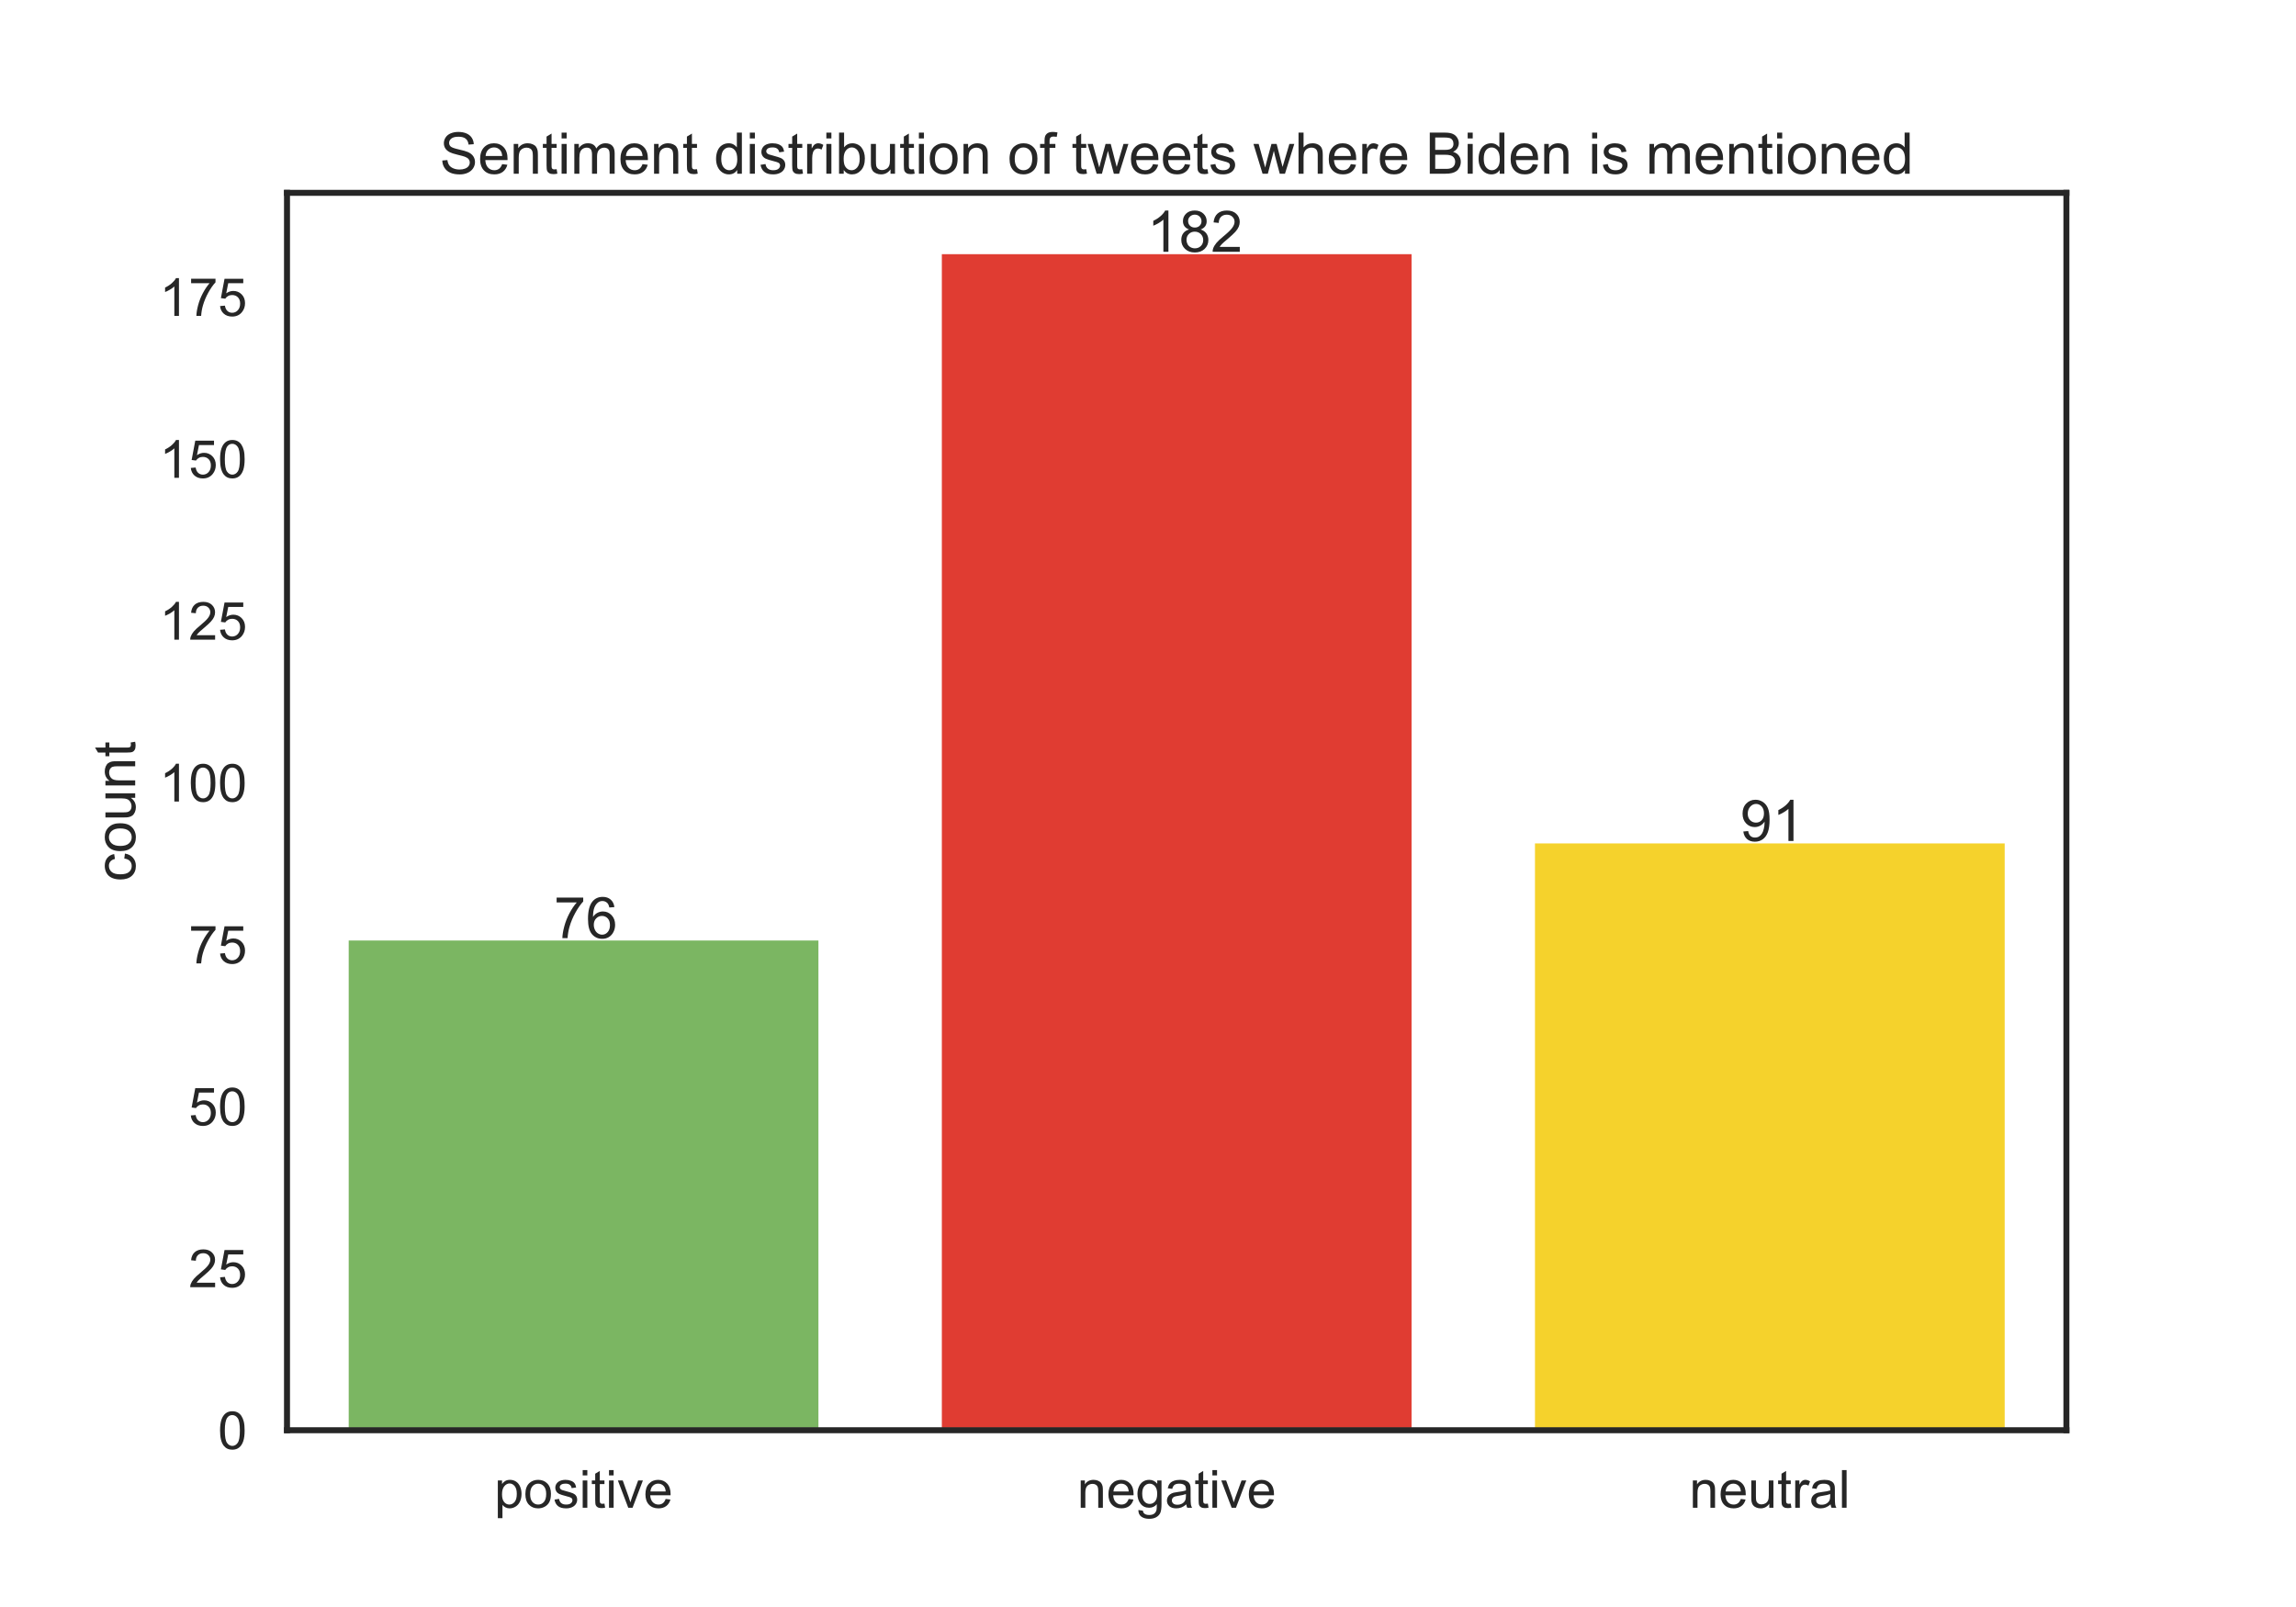
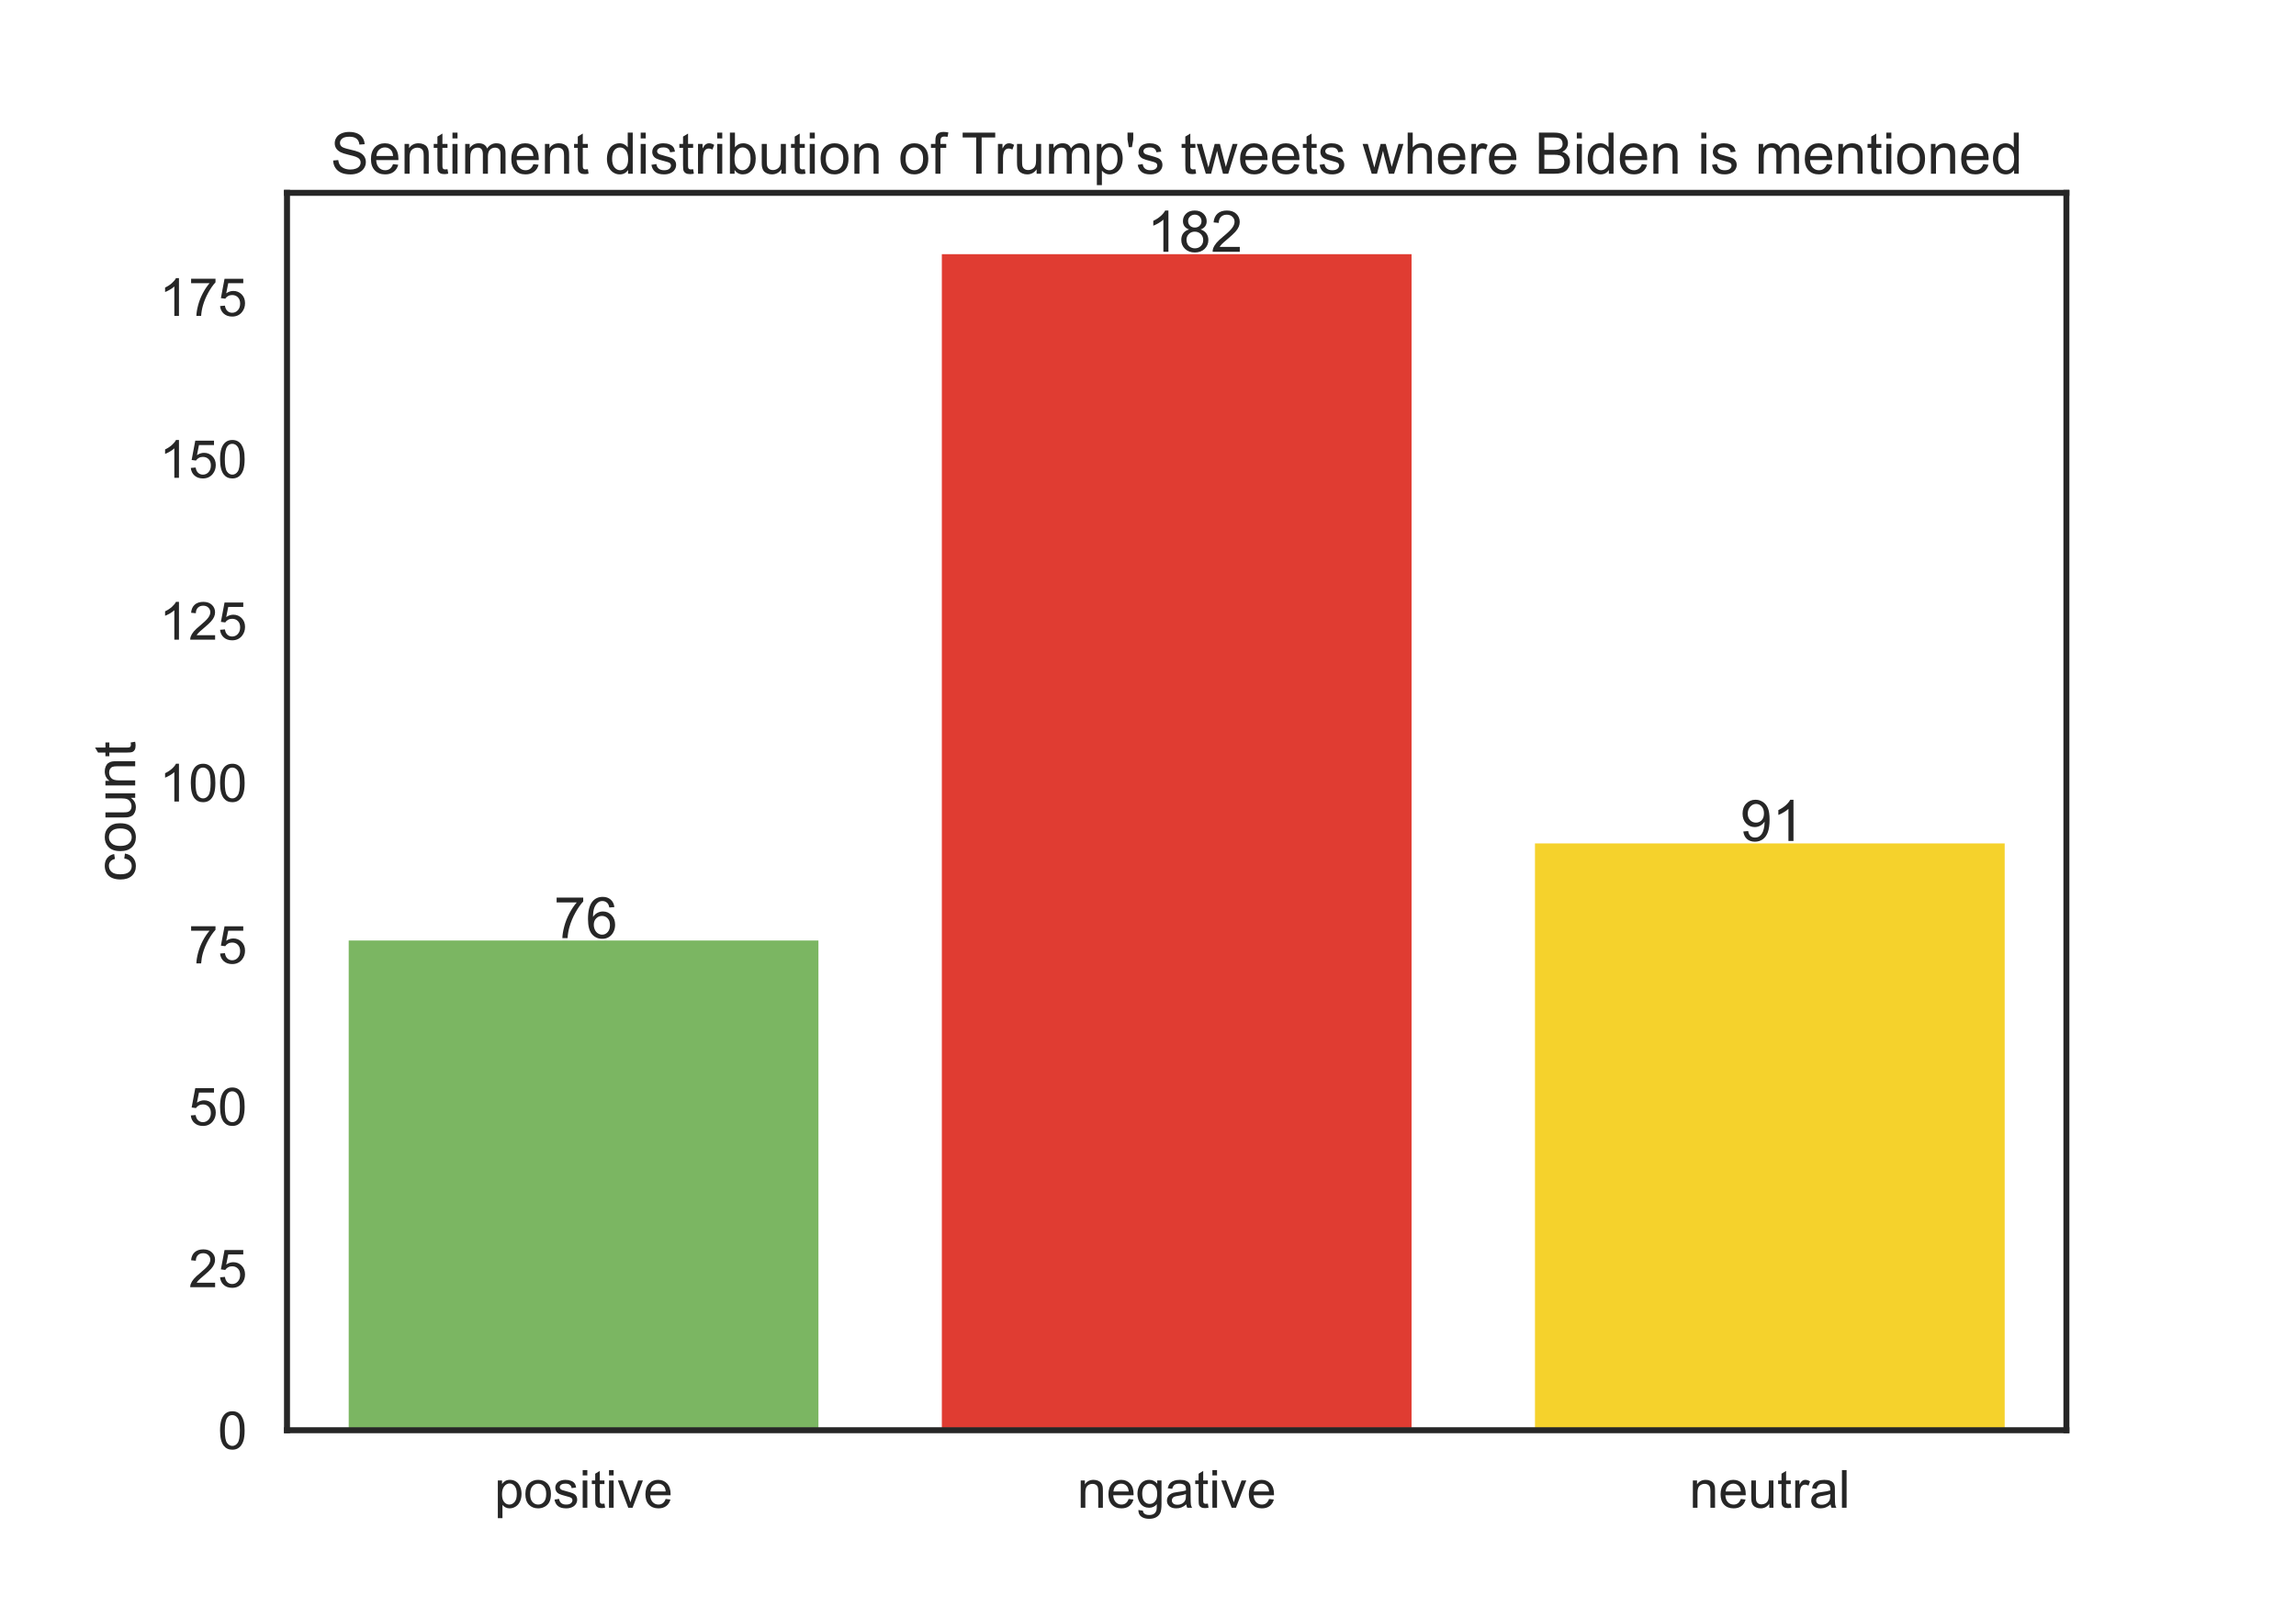
<svg xmlns="http://www.w3.org/2000/svg" xmlns:xlink="http://www.w3.org/1999/xlink" height="504pt" version="1.1" viewBox="0 0 720 504" width="720pt">
  <defs>
    <style type="text/css">*{stroke-linecap:butt;stroke-linejoin:round;}</style>
  </defs>
  <g id="figure_1">
    <g id="patch_1">
      <path d="M 0 504  L 720 504  L 720 0  L 0 0  z " style="fill:#ffffff;" />
    </g>
    <g id="axes_1">
      <g id="patch_2">
        <path d="M 90 448.56  L 648 448.56  L 648 60.48  L 90 60.48  z " style="fill:#ffffff;" />
      </g>
      <g id="matplotlib.axis_1">
        <g id="xtick_1">
          <g id="text_1">
            <g style="fill:#262626;" transform="translate(155.0286 472.8704)scale(0.165 -0.165)">
              <defs>
                <path d="M 6.594 -19.875  L 6.594 51.859  L 14.594 51.859  L 14.594 45.125  Q 17.438 49.078 21 51.047  Q 24.562 53.031 29.641 53.031  Q 36.281 53.031 41.359 49.609  Q 46.438 46.188 49.016 39.953  Q 51.609 33.734 51.609 26.312  Q 51.609 18.359 48.75 11.984  Q 45.906 5.609 40.453 2.219  Q 35.016 -1.172 29 -1.172  Q 24.609 -1.172 21.109 0.688  Q 17.625 2.547 15.375 5.375  L 15.375 -19.875  z M 14.547 25.641  Q 14.547 15.625 18.594 10.844  Q 22.656 6.062 28.422 6.062  Q 34.281 6.062 38.453 11.016  Q 42.625 15.969 42.625 26.375  Q 42.625 36.281 38.547 41.203  Q 34.469 46.141 28.812 46.141  Q 23.188 46.141 18.859 40.891  Q 14.547 35.641 14.547 25.641  z " id="ArialMT-112" />
                <path d="M 3.328 25.922  Q 3.328 40.328 11.328 47.266  Q 18.016 53.031 27.641 53.031  Q 38.328 53.031 45.109 46.016  Q 51.906 39.016 51.906 26.656  Q 51.906 16.656 48.906 10.906  Q 45.906 5.172 40.156 2  Q 34.422 -1.172 27.641 -1.172  Q 16.75 -1.172 10.031 5.812  Q 3.328 12.797 3.328 25.922  z M 12.359 25.922  Q 12.359 15.969 16.703 11.016  Q 21.047 6.062 27.641 6.062  Q 34.188 6.062 38.531 11.031  Q 42.875 16.016 42.875 26.219  Q 42.875 35.844 38.5 40.797  Q 34.125 45.75 27.641 45.75  Q 21.047 45.75 16.703 40.812  Q 12.359 35.891 12.359 25.922  z " id="ArialMT-111" />
                <path d="M 3.078 15.484  L 11.766 16.844  Q 12.5 11.625 15.844 8.844  Q 19.188 6.062 25.203 6.062  Q 31.25 6.062 34.172 8.516  Q 37.109 10.984 37.109 14.312  Q 37.109 17.281 34.516 19  Q 32.719 20.172 25.531 21.969  Q 15.875 24.422 12.141 26.203  Q 8.406 27.984 6.469 31.125  Q 4.547 34.281 4.547 38.094  Q 4.547 41.547 6.125 44.5  Q 7.719 47.469 10.453 49.422  Q 12.5 50.922 16.031 51.969  Q 19.578 53.031 23.641 53.031  Q 29.734 53.031 34.344 51.266  Q 38.969 49.516 41.156 46.5  Q 43.359 43.5 44.188 38.484  L 35.594 37.312  Q 35.016 41.312 32.203 43.547  Q 29.391 45.797 24.266 45.797  Q 18.219 45.797 15.625 43.797  Q 13.031 41.797 13.031 39.109  Q 13.031 37.406 14.109 36.031  Q 15.188 34.625 17.484 33.688  Q 18.797 33.203 25.25 31.453  Q 34.578 28.953 38.25 27.359  Q 41.938 25.781 44.031 22.75  Q 46.141 19.734 46.141 15.234  Q 46.141 10.844 43.578 6.953  Q 41.016 3.078 36.172 0.953  Q 31.344 -1.172 25.25 -1.172  Q 15.141 -1.172 9.844 3.031  Q 4.547 7.234 3.078 15.484  z " id="ArialMT-115" />
                <path d="M 6.641 61.469  L 6.641 71.578  L 15.438 71.578  L 15.438 61.469  z M 6.641 0  L 6.641 51.859  L 15.438 51.859  L 15.438 0  z " id="ArialMT-105" />
                <path d="M 25.781 7.859  L 27.047 0.094  Q 23.344 -0.688 20.406 -0.688  Q 15.625 -0.688 12.984 0.828  Q 10.359 2.344 9.281 4.812  Q 8.203 7.281 8.203 15.188  L 8.203 45.016  L 1.766 45.016  L 1.766 51.859  L 8.203 51.859  L 8.203 64.703  L 16.938 69.969  L 16.938 51.859  L 25.781 51.859  L 25.781 45.016  L 16.938 45.016  L 16.938 14.703  Q 16.938 10.938 17.406 9.859  Q 17.875 8.797 18.922 8.156  Q 19.969 7.516 21.922 7.516  Q 23.391 7.516 25.781 7.859  z " id="ArialMT-116" />
                <path d="M 21 0  L 1.266 51.859  L 10.547 51.859  L 21.688 20.797  Q 23.484 15.766 25 10.359  Q 26.172 14.453 28.266 20.219  L 39.797 51.859  L 48.828 51.859  L 29.203 0  z " id="ArialMT-118" />
                <path d="M 42.094 16.703  L 51.172 15.578  Q 49.031 7.625 43.219 3.219  Q 37.406 -1.172 28.375 -1.172  Q 17 -1.172 10.328 5.828  Q 3.656 12.844 3.656 25.484  Q 3.656 38.578 10.391 45.797  Q 17.141 53.031 27.875 53.031  Q 38.281 53.031 44.875 45.953  Q 51.469 38.875 51.469 26.031  Q 51.469 25.25 51.422 23.688  L 12.75 23.688  Q 13.234 15.141 17.578 10.594  Q 21.922 6.062 28.422 6.062  Q 33.25 6.062 36.672 8.594  Q 40.094 11.141 42.094 16.703  z M 13.234 30.906  L 42.188 30.906  Q 41.609 37.453 38.875 40.719  Q 34.672 45.797 27.984 45.797  Q 21.922 45.797 17.797 41.75  Q 13.672 37.703 13.234 30.906  z " id="ArialMT-101" />
              </defs>
              <use xlink:href="#ArialMT-112" />
              <use x="55.615" xlink:href="#ArialMT-111" />
              <use x="111.23" xlink:href="#ArialMT-115" />
              <use x="161.23" xlink:href="#ArialMT-105" />
              <use x="183.447" xlink:href="#ArialMT-116" />
              <use x="211.23" xlink:href="#ArialMT-105" />
              <use x="233.447" xlink:href="#ArialMT-118" />
              <use x="283.447" xlink:href="#ArialMT-101" />
            </g>
          </g>
        </g>
        <g id="xtick_2">
          <g id="text_2">
            <g style="fill:#262626;" transform="translate(337.8111 472.8704)scale(0.165 -0.165)">
              <defs>
                <path d="M 6.594 0  L 6.594 51.859  L 14.5 51.859  L 14.5 44.484  Q 20.219 53.031 31 53.031  Q 35.688 53.031 39.625 51.344  Q 43.562 49.656 45.516 46.922  Q 47.469 44.188 48.25 40.438  Q 48.734 37.984 48.734 31.891  L 48.734 0  L 39.938 0  L 39.938 31.547  Q 39.938 36.922 38.906 39.578  Q 37.891 42.234 35.281 43.812  Q 32.672 45.406 29.156 45.406  Q 23.531 45.406 19.453 41.844  Q 15.375 38.281 15.375 28.328  L 15.375 0  z " id="ArialMT-110" />
                <path d="M 4.984 -4.297  L 13.531 -5.562  Q 14.062 -9.516 16.5 -11.328  Q 19.781 -13.766 25.438 -13.766  Q 31.547 -13.766 34.859 -11.328  Q 38.188 -8.891 39.359 -4.5  Q 40.047 -1.812 39.984 6.781  Q 34.234 0 25.641 0  Q 14.938 0 9.078 7.719  Q 3.219 15.438 3.219 26.219  Q 3.219 33.641 5.906 39.906  Q 8.594 46.188 13.688 49.609  Q 18.797 53.031 25.688 53.031  Q 34.859 53.031 40.828 45.609  L 40.828 51.859  L 48.922 51.859  L 48.922 7.031  Q 48.922 -5.078 46.453 -10.125  Q 44 -15.188 38.641 -18.109  Q 33.297 -21.047 25.484 -21.047  Q 16.219 -21.047 10.5 -16.875  Q 4.781 -12.703 4.984 -4.297  z M 12.25 26.859  Q 12.25 16.656 16.297 11.969  Q 20.359 7.281 26.469 7.281  Q 32.516 7.281 36.609 11.938  Q 40.719 16.609 40.719 26.562  Q 40.719 36.078 36.5 40.906  Q 32.281 45.75 26.312 45.75  Q 20.453 45.75 16.344 40.984  Q 12.25 36.234 12.25 26.859  z " id="ArialMT-103" />
                <path d="M 40.438 6.391  Q 35.547 2.25 31.031 0.531  Q 26.516 -1.172 21.344 -1.172  Q 12.797 -1.172 8.203 3  Q 3.609 7.172 3.609 13.672  Q 3.609 17.484 5.344 20.625  Q 7.078 23.781 9.891 25.688  Q 12.703 27.594 16.219 28.562  Q 18.797 29.25 24.031 29.891  Q 34.672 31.156 39.703 32.906  Q 39.75 34.719 39.75 35.203  Q 39.75 40.578 37.25 42.781  Q 33.891 45.75 27.25 45.75  Q 21.047 45.75 18.094 43.578  Q 15.141 41.406 13.719 35.891  L 5.125 37.062  Q 6.297 42.578 8.984 45.969  Q 11.672 49.359 16.75 51.188  Q 21.828 53.031 28.516 53.031  Q 35.156 53.031 39.297 51.469  Q 43.453 49.906 45.406 47.531  Q 47.359 45.172 48.141 41.547  Q 48.578 39.312 48.578 33.453  L 48.578 21.734  Q 48.578 9.469 49.141 6.219  Q 49.703 2.984 51.375 0  L 42.188 0  Q 40.828 2.734 40.438 6.391  z M 39.703 26.031  Q 34.906 24.078 25.344 22.703  Q 19.922 21.922 17.672 20.938  Q 15.438 19.969 14.203 18.094  Q 12.984 16.219 12.984 13.922  Q 12.984 10.406 15.641 8.062  Q 18.312 5.719 23.438 5.719  Q 28.516 5.719 32.469 7.938  Q 36.422 10.156 38.281 14.016  Q 39.703 17 39.703 22.797  z " id="ArialMT-97" />
              </defs>
              <use xlink:href="#ArialMT-110" />
              <use x="55.615" xlink:href="#ArialMT-101" />
              <use x="111.23" xlink:href="#ArialMT-103" />
              <use x="166.846" xlink:href="#ArialMT-97" />
              <use x="222.461" xlink:href="#ArialMT-116" />
              <use x="250.244" xlink:href="#ArialMT-105" />
              <use x="272.461" xlink:href="#ArialMT-118" />
              <use x="322.461" xlink:href="#ArialMT-101" />
            </g>
          </g>
        </g>
        <g id="xtick_3">
          <g id="text_3">
            <g style="fill:#262626;" transform="translate(529.7769 472.8704)scale(0.165 -0.165)">
              <defs>
                <path d="M 40.578 0  L 40.578 7.625  Q 34.516 -1.172 24.125 -1.172  Q 19.531 -1.172 15.547 0.578  Q 11.578 2.344 9.641 5  Q 7.719 7.672 6.938 11.531  Q 6.391 14.109 6.391 19.734  L 6.391 51.859  L 15.188 51.859  L 15.188 23.094  Q 15.188 16.219 15.719 13.812  Q 16.547 10.359 19.234 8.375  Q 21.922 6.391 25.875 6.391  Q 29.828 6.391 33.297 8.422  Q 36.766 10.453 38.203 13.938  Q 39.656 17.438 39.656 24.078  L 39.656 51.859  L 48.438 51.859  L 48.438 0  z " id="ArialMT-117" />
                <path d="M 6.5 0  L 6.5 51.859  L 14.406 51.859  L 14.406 44  Q 17.438 49.516 20 51.266  Q 22.562 53.031 25.641 53.031  Q 30.078 53.031 34.672 50.203  L 31.641 42.047  Q 28.422 43.953 25.203 43.953  Q 22.312 43.953 20.016 42.219  Q 17.719 40.484 16.75 37.406  Q 15.281 32.719 15.281 27.156  L 15.281 0  z " id="ArialMT-114" />
                <path d="M 6.391 0  L 6.391 71.578  L 15.188 71.578  L 15.188 0  z " id="ArialMT-108" />
              </defs>
              <use xlink:href="#ArialMT-110" />
              <use x="55.615" xlink:href="#ArialMT-101" />
              <use x="111.23" xlink:href="#ArialMT-117" />
              <use x="166.846" xlink:href="#ArialMT-116" />
              <use x="194.629" xlink:href="#ArialMT-114" />
              <use x="227.93" xlink:href="#ArialMT-97" />
              <use x="283.545" xlink:href="#ArialMT-108" />
            </g>
          </g>
        </g>
      </g>
      <g id="matplotlib.axis_2">
        <g id="ytick_1">
          <g id="text_4">
            <g style="fill:#262626;" transform="translate(68.32445 454.4652)scale(0.165 -0.165)">
              <defs>
                <path d="M 4.156 35.297  Q 4.156 48 6.766 55.734  Q 9.375 63.484 14.516 67.672  Q 19.672 71.875 27.484 71.875  Q 33.25 71.875 37.594 69.547  Q 41.938 67.234 44.766 62.859  Q 47.609 58.5 49.219 52.219  Q 50.828 45.953 50.828 35.297  Q 50.828 22.703 48.234 14.969  Q 45.656 7.234 40.5 3  Q 35.359 -1.219 27.484 -1.219  Q 17.141 -1.219 11.234 6.203  Q 4.156 15.141 4.156 35.297  z M 13.188 35.297  Q 13.188 17.672 17.312 11.828  Q 21.438 6 27.484 6  Q 33.547 6 37.672 11.859  Q 41.797 17.719 41.797 35.297  Q 41.797 52.984 37.672 58.781  Q 33.547 64.594 27.391 64.594  Q 21.344 64.594 17.719 59.469  Q 13.188 52.938 13.188 35.297  z " id="ArialMT-48" />
              </defs>
              <use xlink:href="#ArialMT-48" />
            </g>
          </g>
        </g>
        <g id="ytick_2">
          <g id="text_5">
            <g style="fill:#262626;" transform="translate(59.14891 403.696)scale(0.165 -0.165)">
              <defs>
                <path d="M 50.344 8.453  L 50.344 0  L 3.031 0  Q 2.938 3.172 4.047 6.109  Q 5.859 10.938 9.828 15.625  Q 13.812 20.312 21.344 26.469  Q 33.016 36.031 37.109 41.625  Q 41.219 47.219 41.219 52.203  Q 41.219 57.422 37.469 61  Q 33.734 64.594 27.734 64.594  Q 21.391 64.594 17.578 60.781  Q 13.766 56.984 13.719 50.25  L 4.688 51.172  Q 5.609 61.281 11.656 66.578  Q 17.719 71.875 27.938 71.875  Q 38.234 71.875 44.234 66.156  Q 50.25 60.453 50.25 52  Q 50.25 47.703 48.484 43.547  Q 46.734 39.406 42.656 34.812  Q 38.578 30.219 29.109 22.219  Q 21.188 15.578 18.938 13.203  Q 16.703 10.844 15.234 8.453  z " id="ArialMT-50" />
                <path d="M 4.156 18.75  L 13.375 19.531  Q 14.406 12.797 18.141 9.391  Q 21.875 6 27.156 6  Q 33.5 6 37.891 10.781  Q 42.281 15.578 42.281 23.484  Q 42.281 31 38.062 35.344  Q 33.844 39.703 27 39.703  Q 22.75 39.703 19.328 37.766  Q 15.922 35.844 13.969 32.766  L 5.719 33.844  L 12.641 70.609  L 48.25 70.609  L 48.25 62.203  L 19.672 62.203  L 15.828 42.969  Q 22.266 47.469 29.344 47.469  Q 38.719 47.469 45.156 40.969  Q 51.609 34.469 51.609 24.266  Q 51.609 14.547 45.953 7.469  Q 39.062 -1.219 27.156 -1.219  Q 17.391 -1.219 11.203 4.25  Q 5.031 9.719 4.156 18.75  z " id="ArialMT-53" />
              </defs>
              <use xlink:href="#ArialMT-50" />
              <use x="55.615" xlink:href="#ArialMT-53" />
            </g>
          </g>
        </g>
        <g id="ytick_3">
          <g id="text_6">
            <g style="fill:#262626;" transform="translate(59.14891 352.9267)scale(0.165 -0.165)">
              <use xlink:href="#ArialMT-53" />
              <use x="55.615" xlink:href="#ArialMT-48" />
            </g>
          </g>
        </g>
        <g id="ytick_4">
          <g id="text_7">
            <g style="fill:#262626;" transform="translate(59.14891 302.1575)scale(0.165 -0.165)">
              <defs>
                <path d="M 4.734 62.203  L 4.734 70.656  L 51.078 70.656  L 51.078 63.812  Q 44.234 56.547 37.516 44.484  Q 30.812 32.422 27.156 19.672  Q 24.516 10.688 23.781 0  L 14.75 0  Q 14.891 8.453 18.062 20.406  Q 21.234 32.375 27.172 43.484  Q 33.109 54.594 39.797 62.203  z " id="ArialMT-55" />
              </defs>
              <use xlink:href="#ArialMT-55" />
              <use x="55.615" xlink:href="#ArialMT-53" />
            </g>
          </g>
        </g>
        <g id="ytick_5">
          <g id="text_8">
            <g style="fill:#262626;" transform="translate(49.97336 251.3883)scale(0.165 -0.165)">
              <defs>
                <path d="M 37.25 0  L 28.469 0  L 28.469 56  Q 25.297 52.984 20.141 49.953  Q 14.984 46.922 10.891 45.406  L 10.891 53.906  Q 18.266 57.375 23.781 62.297  Q 29.297 67.234 31.594 71.875  L 37.25 71.875  z " id="ArialMT-49" />
              </defs>
              <use xlink:href="#ArialMT-49" />
              <use x="55.615" xlink:href="#ArialMT-48" />
              <use x="111.23" xlink:href="#ArialMT-48" />
            </g>
          </g>
        </g>
        <g id="ytick_6">
          <g id="text_9">
            <g style="fill:#262626;" transform="translate(49.97336 200.619)scale(0.165 -0.165)">
              <use xlink:href="#ArialMT-49" />
              <use x="55.615" xlink:href="#ArialMT-50" />
              <use x="111.23" xlink:href="#ArialMT-53" />
            </g>
          </g>
        </g>
        <g id="ytick_7">
          <g id="text_10">
            <g style="fill:#262626;" transform="translate(49.97336 149.8498)scale(0.165 -0.165)">
              <use xlink:href="#ArialMT-49" />
              <use x="55.615" xlink:href="#ArialMT-53" />
              <use x="111.23" xlink:href="#ArialMT-48" />
            </g>
          </g>
        </g>
        <g id="ytick_8">
          <g id="text_11">
            <g style="fill:#262626;" transform="translate(49.97336 99.08058)scale(0.165 -0.165)">
              <use xlink:href="#ArialMT-49" />
              <use x="55.615" xlink:href="#ArialMT-55" />
              <use x="111.23" xlink:href="#ArialMT-53" />
            </g>
          </g>
        </g>
        <g id="text_12">
          <g style="fill:#262626;" transform="translate(42.39586 276.5348)rotate(-90)scale(0.18 -0.18)">
            <defs>
              <path d="M 40.438 19  L 49.078 17.875  Q 47.656 8.938 41.812 3.875  Q 35.984 -1.172 27.484 -1.172  Q 16.844 -1.172 10.375 5.781  Q 3.906 12.75 3.906 25.734  Q 3.906 34.125 6.688 40.422  Q 9.469 46.734 15.156 49.875  Q 20.844 53.031 27.547 53.031  Q 35.984 53.031 41.359 48.75  Q 46.734 44.484 48.25 36.625  L 39.703 35.297  Q 38.484 40.531 35.375 43.156  Q 32.281 45.797 27.875 45.797  Q 21.234 45.797 17.078 41.031  Q 12.938 36.281 12.938 25.984  Q 12.938 15.531 16.938 10.797  Q 20.953 6.062 27.391 6.062  Q 32.562 6.062 36.031 9.234  Q 39.5 12.406 40.438 19  z " id="ArialMT-99" />
            </defs>
            <use xlink:href="#ArialMT-99" />
            <use x="50" xlink:href="#ArialMT-111" />
            <use x="105.615" xlink:href="#ArialMT-117" />
            <use x="161.23" xlink:href="#ArialMT-110" />
            <use x="216.846" xlink:href="#ArialMT-116" />
          </g>
        </g>
      </g>
      <g id="patch_3">
-         <path clip-path="url(#p2719656838)" d="M 108.6 448.56  L 257.4 448.56  L 257.4 294.222  L 108.6 294.222  z " style="fill:#7bb662;stroke:#ffffff;stroke-linejoin:miter;stroke-width:1.5;" />
+         <path clip-path="url(#p167af6352a)" d="M 108.6 448.56  L 257.4 448.56  L 257.4 294.222  L 108.6 294.222  z " style="fill:#7bb662;stroke:#ffffff;stroke-linejoin:miter;stroke-width:1.5;" />
      </g>
      <g id="patch_4">
-         <path clip-path="url(#p2719656838)" d="M 294.6 448.56  L 443.4 448.56  L 443.4 78.96  L 294.6 78.96  z " style="fill:#e03c32;stroke:#ffffff;stroke-linejoin:miter;stroke-width:1.5;" />
+         <path clip-path="url(#p167af6352a)" d="M 294.6 448.56  L 443.4 448.56  L 443.4 78.96  L 294.6 78.96  z " style="fill:#e03c32;stroke:#ffffff;stroke-linejoin:miter;stroke-width:1.5;" />
      </g>
      <g id="patch_5">
-         <path clip-path="url(#p2719656838)" d="M 480.6 448.56  L 629.4 448.56  L 629.4 263.76  L 480.6 263.76  z " style="fill:#f5d22c;stroke:#ffffff;stroke-linejoin:miter;stroke-width:1.5;" />
+         <path clip-path="url(#p167af6352a)" d="M 480.6 448.56  L 629.4 448.56  L 629.4 263.76  L 480.6 263.76  z " style="fill:#f5d22c;stroke:#ffffff;stroke-linejoin:miter;stroke-width:1.5;" />
      </g>
      <g id="patch_6">
        <path d="M 90 448.56  L 90 60.48  " style="fill:none;stroke:#262626;stroke-linecap:square;stroke-linejoin:miter;stroke-width:1.875;" />
      </g>
      <g id="patch_7">
        <path d="M 648 448.56  L 648 60.48  " style="fill:none;stroke:#262626;stroke-linecap:square;stroke-linejoin:miter;stroke-width:1.875;" />
      </g>
      <g id="patch_8">
        <path d="M 90 448.56  L 648 448.56  " style="fill:none;stroke:#262626;stroke-linecap:square;stroke-linejoin:miter;stroke-width:1.875;" />
      </g>
      <g id="patch_9">
        <path d="M 90 60.48  L 648 60.48  " style="fill:none;stroke:#262626;stroke-linecap:square;stroke-linejoin:miter;stroke-width:1.875;" />
      </g>
      <g id="text_13">
        <g style="fill:#262626;" transform="translate(173.7 294.2215)scale(0.18 -0.18)">
          <defs>
            <path d="M 49.75 54.047  L 41.016 53.375  Q 39.844 58.547 37.703 60.891  Q 34.125 64.656 28.906 64.656  Q 24.703 64.656 21.531 62.312  Q 17.391 59.281 14.984 53.469  Q 12.594 47.656 12.5 36.922  Q 15.672 41.75 20.266 44.094  Q 24.859 46.438 29.891 46.438  Q 38.672 46.438 44.844 39.969  Q 51.031 33.5 51.031 23.25  Q 51.031 16.5 48.125 10.719  Q 45.219 4.938 40.141 1.859  Q 35.062 -1.219 28.609 -1.219  Q 17.625 -1.219 10.688 6.859  Q 3.766 14.938 3.766 33.5  Q 3.766 54.25 11.422 63.672  Q 18.109 71.875 29.438 71.875  Q 37.891 71.875 43.281 67.141  Q 48.688 62.406 49.75 54.047  z M 13.875 23.188  Q 13.875 18.656 15.797 14.5  Q 17.719 10.359 21.188 8.172  Q 24.656 6 28.469 6  Q 34.031 6 38.031 10.484  Q 42.047 14.984 42.047 22.703  Q 42.047 30.125 38.078 34.391  Q 34.125 38.672 28.125 38.672  Q 22.172 38.672 18.016 34.391  Q 13.875 30.125 13.875 23.188  z " id="ArialMT-54" />
          </defs>
          <use xlink:href="#ArialMT-55" />
          <use x="55.615" xlink:href="#ArialMT-54" />
        </g>
      </g>
      <g id="text_14">
        <g style="fill:#262626;" transform="translate(359.7 78.96)scale(0.18 -0.18)">
          <defs>
            <path d="M 17.672 38.812  Q 12.203 40.828 9.562 44.531  Q 6.938 48.25 6.938 53.422  Q 6.938 61.234 12.547 66.547  Q 18.172 71.875 27.484 71.875  Q 36.859 71.875 42.578 66.422  Q 48.297 60.984 48.297 53.172  Q 48.297 48.188 45.672 44.5  Q 43.062 40.828 37.75 38.812  Q 44.344 36.672 47.781 31.875  Q 51.219 27.094 51.219 20.453  Q 51.219 11.281 44.719 5.031  Q 38.234 -1.219 27.641 -1.219  Q 17.047 -1.219 10.547 5.047  Q 4.047 11.328 4.047 20.703  Q 4.047 27.688 7.594 32.391  Q 11.141 37.109 17.672 38.812  z M 15.922 53.719  Q 15.922 48.641 19.188 45.406  Q 22.469 42.188 27.688 42.188  Q 32.766 42.188 36.016 45.375  Q 39.266 48.578 39.266 53.219  Q 39.266 58.062 35.906 61.359  Q 32.562 64.656 27.594 64.656  Q 22.562 64.656 19.234 61.422  Q 15.922 58.203 15.922 53.719  z M 13.094 20.656  Q 13.094 16.891 14.875 13.375  Q 16.656 9.859 20.172 7.922  Q 23.688 6 27.734 6  Q 34.031 6 38.125 10.047  Q 42.234 14.109 42.234 20.359  Q 42.234 26.703 38.016 30.859  Q 33.797 35.016 27.438 35.016  Q 21.234 35.016 17.156 30.906  Q 13.094 26.812 13.094 20.656  z " id="ArialMT-56" />
          </defs>
          <use xlink:href="#ArialMT-49" />
          <use x="55.615" xlink:href="#ArialMT-56" />
          <use x="111.23" xlink:href="#ArialMT-50" />
        </g>
      </g>
      <g id="text_15">
        <g style="fill:#262626;" transform="translate(545.7 263.76)scale(0.18 -0.18)">
          <defs>
            <path d="M 5.469 16.547  L 13.922 17.328  Q 14.984 11.375 18.016 8.688  Q 21.047 6 25.781 6  Q 29.828 6 32.875 7.859  Q 35.938 9.719 37.891 12.812  Q 39.844 15.922 41.156 21.188  Q 42.484 26.469 42.484 31.938  Q 42.484 32.516 42.438 33.688  Q 39.797 29.5 35.234 26.875  Q 30.672 24.266 25.344 24.266  Q 16.453 24.266 10.297 30.703  Q 4.156 37.156 4.156 47.703  Q 4.156 58.594 10.578 65.234  Q 17 71.875 26.656 71.875  Q 33.641 71.875 39.422 68.109  Q 45.219 64.359 48.219 57.391  Q 51.219 50.438 51.219 37.25  Q 51.219 23.531 48.234 15.406  Q 45.266 7.281 39.375 3.031  Q 33.5 -1.219 25.594 -1.219  Q 17.188 -1.219 11.859 3.438  Q 6.547 8.109 5.469 16.547  z M 41.453 48.141  Q 41.453 55.719 37.422 60.156  Q 33.406 64.594 27.734 64.594  Q 21.875 64.594 17.531 59.812  Q 13.188 55.031 13.188 47.406  Q 13.188 40.578 17.312 36.297  Q 21.438 32.031 27.484 32.031  Q 33.594 32.031 37.516 36.297  Q 41.453 40.578 41.453 48.141  z " id="ArialMT-57" />
          </defs>
          <use xlink:href="#ArialMT-57" />
          <use x="55.615" xlink:href="#ArialMT-49" />
        </g>
      </g>
      <g id="text_16">
-         <g style="fill:#262626;" transform="translate(137.8884 54.48)scale(0.18 -0.18)">
+         <g style="fill:#262626;" transform="translate(103.6645 54.48)scale(0.18 -0.18)">
          <defs>
            <path d="M 4.5 23  L 13.422 23.781  Q 14.062 18.406 16.375 14.969  Q 18.703 11.531 23.578 9.406  Q 28.469 7.281 34.578 7.281  Q 39.984 7.281 44.141 8.891  Q 48.297 10.5 50.312 13.297  Q 52.344 16.109 52.344 19.438  Q 52.344 22.797 50.391 25.312  Q 48.438 27.828 43.953 29.547  Q 41.062 30.672 31.203 33.031  Q 21.344 35.406 17.391 37.5  Q 12.25 40.188 9.734 44.156  Q 7.234 48.141 7.234 53.078  Q 7.234 58.5 10.297 63.203  Q 13.375 67.922 19.281 70.359  Q 25.203 72.797 32.422 72.797  Q 40.375 72.797 46.453 70.234  Q 52.547 67.672 55.812 62.688  Q 59.078 57.719 59.328 51.422  L 50.25 50.734  Q 49.516 57.516 45.281 60.984  Q 41.062 64.453 32.812 64.453  Q 24.219 64.453 20.281 61.297  Q 16.359 58.156 16.359 53.719  Q 16.359 49.859 19.141 47.359  Q 21.875 44.875 33.422 42.266  Q 44.969 39.656 49.266 37.703  Q 55.516 34.812 58.484 30.391  Q 61.469 25.984 61.469 20.219  Q 61.469 14.5 58.203 9.438  Q 54.938 4.391 48.797 1.578  Q 42.672 -1.219 35.016 -1.219  Q 25.297 -1.219 18.719 1.609  Q 12.156 4.438 8.422 10.125  Q 4.688 15.828 4.5 23  z " id="ArialMT-83" />
            <path d="M 6.594 0  L 6.594 51.859  L 14.453 51.859  L 14.453 44.578  Q 16.891 48.391 20.938 50.703  Q 25 53.031 30.172 53.031  Q 35.938 53.031 39.625 50.641  Q 43.312 48.25 44.828 43.953  Q 50.984 53.031 60.844 53.031  Q 68.562 53.031 72.703 48.75  Q 76.859 44.484 76.859 35.594  L 76.859 0  L 68.109 0  L 68.109 32.672  Q 68.109 37.938 67.25 40.25  Q 66.406 42.578 64.156 43.984  Q 61.922 45.406 58.891 45.406  Q 53.422 45.406 49.797 41.766  Q 46.188 38.141 46.188 30.125  L 46.188 0  L 37.406 0  L 37.406 33.688  Q 37.406 39.547 35.25 42.469  Q 33.109 45.406 28.219 45.406  Q 24.516 45.406 21.359 43.453  Q 18.219 41.5 16.797 37.734  Q 15.375 33.984 15.375 26.906  L 15.375 0  z " id="ArialMT-109" />
            <path id="ArialMT-32" />
            <path d="M 40.234 0  L 40.234 6.547  Q 35.297 -1.172 25.734 -1.172  Q 19.531 -1.172 14.328 2.25  Q 9.125 5.672 6.266 11.797  Q 3.422 17.922 3.422 25.875  Q 3.422 33.641 6 39.969  Q 8.594 46.297 13.766 49.656  Q 18.953 53.031 25.344 53.031  Q 30.031 53.031 33.688 51.047  Q 37.359 49.078 39.656 45.906  L 39.656 71.578  L 48.391 71.578  L 48.391 0  z M 12.453 25.875  Q 12.453 15.922 16.641 10.984  Q 20.844 6.062 26.562 6.062  Q 32.328 6.062 36.344 10.766  Q 40.375 15.484 40.375 25.141  Q 40.375 35.797 36.266 40.766  Q 32.172 45.75 26.172 45.75  Q 20.312 45.75 16.375 40.969  Q 12.453 36.188 12.453 25.875  z " id="ArialMT-100" />
            <path d="M 14.703 0  L 6.547 0  L 6.547 71.578  L 15.328 71.578  L 15.328 46.047  Q 20.906 53.031 29.547 53.031  Q 34.328 53.031 38.594 51.094  Q 42.875 49.172 45.625 45.672  Q 48.391 42.188 49.953 37.25  Q 51.516 32.328 51.516 26.703  Q 51.516 13.375 44.922 6.094  Q 38.328 -1.172 29.109 -1.172  Q 19.922 -1.172 14.703 6.5  z M 14.594 26.312  Q 14.594 17 17.141 12.844  Q 21.297 6.062 28.375 6.062  Q 34.125 6.062 38.328 11.062  Q 42.531 16.062 42.531 25.984  Q 42.531 36.141 38.5 40.969  Q 34.469 45.797 28.766 45.797  Q 23 45.797 18.797 40.797  Q 14.594 35.797 14.594 26.312  z " id="ArialMT-98" />
            <path d="M 8.688 0  L 8.688 45.016  L 0.922 45.016  L 0.922 51.859  L 8.688 51.859  L 8.688 57.375  Q 8.688 62.594 9.625 65.141  Q 10.891 68.562 14.078 70.672  Q 17.281 72.797 23.047 72.797  Q 26.766 72.797 31.25 71.922  L 29.938 64.266  Q 27.203 64.75 24.75 64.75  Q 20.75 64.75 19.094 63.031  Q 17.438 61.328 17.438 56.641  L 17.438 51.859  L 27.547 51.859  L 27.547 45.016  L 17.438 45.016  L 17.438 0  z " id="ArialMT-102" />
+             <path d="M 25.922 0  L 25.922 63.141  L 2.344 63.141  L 2.344 71.578  L 59.078 71.578  L 59.078 63.141  L 35.406 63.141  L 35.406 0  z " id="ArialMT-84" />
+             <path d="M 6.641 46.234  L 4.391 59.625  L 4.391 71.578  L 14.406 71.578  L 14.406 59.625  L 12.062 46.234  z " id="ArialMT-39" />
            <path d="M 16.156 0  L 0.297 51.859  L 9.375 51.859  L 17.625 21.922  L 20.703 10.797  Q 20.906 11.625 23.391 21.484  L 31.641 51.859  L 40.672 51.859  L 48.438 21.781  L 51.031 11.859  L 54 21.875  L 62.891 51.859  L 71.438 51.859  L 55.219 0  L 46.094 0  L 37.844 31.062  L 35.844 39.891  L 25.344 0  z " id="ArialMT-119" />
            <path d="M 6.594 0  L 6.594 71.578  L 15.375 71.578  L 15.375 45.906  Q 21.531 53.031 30.906 53.031  Q 36.672 53.031 40.922 50.75  Q 45.172 48.484 47 44.484  Q 48.828 40.484 48.828 32.859  L 48.828 0  L 40.047 0  L 40.047 32.859  Q 40.047 39.453 37.188 42.453  Q 34.328 45.453 29.109 45.453  Q 25.203 45.453 21.75 43.422  Q 18.312 41.406 16.844 37.938  Q 15.375 34.469 15.375 28.375  L 15.375 0  z " id="ArialMT-104" />
            <path d="M 7.328 0  L 7.328 71.578  L 34.188 71.578  Q 42.391 71.578 47.344 69.406  Q 52.297 67.234 55.094 62.719  Q 57.906 58.203 57.906 53.266  Q 57.906 48.688 55.422 44.625  Q 52.938 40.578 47.906 38.094  Q 54.391 36.188 57.875 31.594  Q 61.375 27 61.375 20.75  Q 61.375 15.719 59.25 11.391  Q 57.125 7.078 54 4.734  Q 50.875 2.391 46.156 1.188  Q 41.453 0 34.625 0  z M 16.797 41.5  L 32.281 41.5  Q 38.578 41.5 41.312 42.328  Q 44.922 43.406 46.75 45.891  Q 48.578 48.391 48.578 52.156  Q 48.578 55.719 46.875 58.422  Q 45.172 61.141 41.984 62.141  Q 38.812 63.141 31.109 63.141  L 16.797 63.141  z M 16.797 8.453  L 34.625 8.453  Q 39.203 8.453 41.062 8.797  Q 44.344 9.375 46.531 10.734  Q 48.734 12.109 50.141 14.719  Q 51.562 17.328 51.562 20.75  Q 51.562 24.75 49.516 27.703  Q 47.469 30.672 43.828 31.859  Q 40.188 33.062 33.344 33.062  L 16.797 33.062  z " id="ArialMT-66" />
          </defs>
          <use xlink:href="#ArialMT-83" />
          <use x="66.699" xlink:href="#ArialMT-101" />
          <use x="122.314" xlink:href="#ArialMT-110" />
          <use x="177.93" xlink:href="#ArialMT-116" />
          <use x="205.713" xlink:href="#ArialMT-105" />
          <use x="227.93" xlink:href="#ArialMT-109" />
          <use x="311.23" xlink:href="#ArialMT-101" />
          <use x="366.846" xlink:href="#ArialMT-110" />
          <use x="422.461" xlink:href="#ArialMT-116" />
          <use x="450.244" xlink:href="#ArialMT-32" />
          <use x="478.027" xlink:href="#ArialMT-100" />
          <use x="533.643" xlink:href="#ArialMT-105" />
          <use x="555.859" xlink:href="#ArialMT-115" />
          <use x="605.859" xlink:href="#ArialMT-116" />
          <use x="633.643" xlink:href="#ArialMT-114" />
          <use x="666.943" xlink:href="#ArialMT-105" />
          <use x="689.16" xlink:href="#ArialMT-98" />
          <use x="744.775" xlink:href="#ArialMT-117" />
          <use x="800.391" xlink:href="#ArialMT-116" />
          <use x="828.174" xlink:href="#ArialMT-105" />
          <use x="850.391" xlink:href="#ArialMT-111" />
          <use x="906.006" xlink:href="#ArialMT-110" />
          <use x="961.621" xlink:href="#ArialMT-32" />
          <use x="989.404" xlink:href="#ArialMT-111" />
          <use x="1045.02" xlink:href="#ArialMT-102" />
          <use x="1072.803" xlink:href="#ArialMT-32" />
-           <use x="1100.586" xlink:href="#ArialMT-116" />
-           <use x="1128.369" xlink:href="#ArialMT-119" />
-           <use x="1200.586" xlink:href="#ArialMT-101" />
-           <use x="1256.201" xlink:href="#ArialMT-101" />
-           <use x="1311.816" xlink:href="#ArialMT-116" />
-           <use x="1339.6" xlink:href="#ArialMT-115" />
-           <use x="1389.6" xlink:href="#ArialMT-32" />
-           <use x="1417.383" xlink:href="#ArialMT-119" />
-           <use x="1489.6" xlink:href="#ArialMT-104" />
-           <use x="1545.215" xlink:href="#ArialMT-101" />
-           <use x="1600.83" xlink:href="#ArialMT-114" />
-           <use x="1634.131" xlink:href="#ArialMT-101" />
-           <use x="1689.746" xlink:href="#ArialMT-32" />
-           <use x="1717.529" xlink:href="#ArialMT-66" />
-           <use x="1784.229" xlink:href="#ArialMT-105" />
-           <use x="1806.445" xlink:href="#ArialMT-100" />
-           <use x="1862.061" xlink:href="#ArialMT-101" />
-           <use x="1917.676" xlink:href="#ArialMT-110" />
-           <use x="1973.291" xlink:href="#ArialMT-32" />
-           <use x="2001.074" xlink:href="#ArialMT-105" />
-           <use x="2023.291" xlink:href="#ArialMT-115" />
-           <use x="2073.291" xlink:href="#ArialMT-32" />
-           <use x="2101.074" xlink:href="#ArialMT-109" />
-           <use x="2184.375" xlink:href="#ArialMT-101" />
-           <use x="2239.99" xlink:href="#ArialMT-110" />
-           <use x="2295.605" xlink:href="#ArialMT-116" />
-           <use x="2323.389" xlink:href="#ArialMT-105" />
-           <use x="2345.605" xlink:href="#ArialMT-111" />
-           <use x="2401.221" xlink:href="#ArialMT-110" />
-           <use x="2456.836" xlink:href="#ArialMT-101" />
-           <use x="2512.451" xlink:href="#ArialMT-100" />
+           <use x="1098.836" xlink:href="#ArialMT-84" />
+           <use x="1156.17" xlink:href="#ArialMT-114" />
+           <use x="1189.471" xlink:href="#ArialMT-117" />
+           <use x="1245.086" xlink:href="#ArialMT-109" />
+           <use x="1328.387" xlink:href="#ArialMT-112" />
+           <use x="1384.002" xlink:href="#ArialMT-39" />
+           <use x="1403.094" xlink:href="#ArialMT-115" />
+           <use x="1453.094" xlink:href="#ArialMT-32" />
+           <use x="1480.877" xlink:href="#ArialMT-116" />
+           <use x="1508.66" xlink:href="#ArialMT-119" />
+           <use x="1580.877" xlink:href="#ArialMT-101" />
+           <use x="1636.492" xlink:href="#ArialMT-101" />
+           <use x="1692.107" xlink:href="#ArialMT-116" />
+           <use x="1719.891" xlink:href="#ArialMT-115" />
+           <use x="1769.891" xlink:href="#ArialMT-32" />
+           <use x="1797.674" xlink:href="#ArialMT-119" />
+           <use x="1869.891" xlink:href="#ArialMT-104" />
+           <use x="1925.506" xlink:href="#ArialMT-101" />
+           <use x="1981.121" xlink:href="#ArialMT-114" />
+           <use x="2014.422" xlink:href="#ArialMT-101" />
+           <use x="2070.037" xlink:href="#ArialMT-32" />
+           <use x="2097.82" xlink:href="#ArialMT-66" />
+           <use x="2164.52" xlink:href="#ArialMT-105" />
+           <use x="2186.736" xlink:href="#ArialMT-100" />
+           <use x="2242.352" xlink:href="#ArialMT-101" />
+           <use x="2297.967" xlink:href="#ArialMT-110" />
+           <use x="2353.582" xlink:href="#ArialMT-32" />
+           <use x="2381.365" xlink:href="#ArialMT-105" />
+           <use x="2403.582" xlink:href="#ArialMT-115" />
+           <use x="2453.582" xlink:href="#ArialMT-32" />
+           <use x="2481.365" xlink:href="#ArialMT-109" />
+           <use x="2564.666" xlink:href="#ArialMT-101" />
+           <use x="2620.281" xlink:href="#ArialMT-110" />
+           <use x="2675.896" xlink:href="#ArialMT-116" />
+           <use x="2703.68" xlink:href="#ArialMT-105" />
+           <use x="2725.896" xlink:href="#ArialMT-111" />
+           <use x="2781.512" xlink:href="#ArialMT-110" />
+           <use x="2837.127" xlink:href="#ArialMT-101" />
+           <use x="2892.742" xlink:href="#ArialMT-100" />
        </g>
      </g>
    </g>
  </g>
  <defs>
-     <clipPath id="p2719656838">
+     <clipPath id="p167af6352a">
      <rect height="388.08" width="558" x="90" y="60.48" />
    </clipPath>
  </defs>
</svg>
